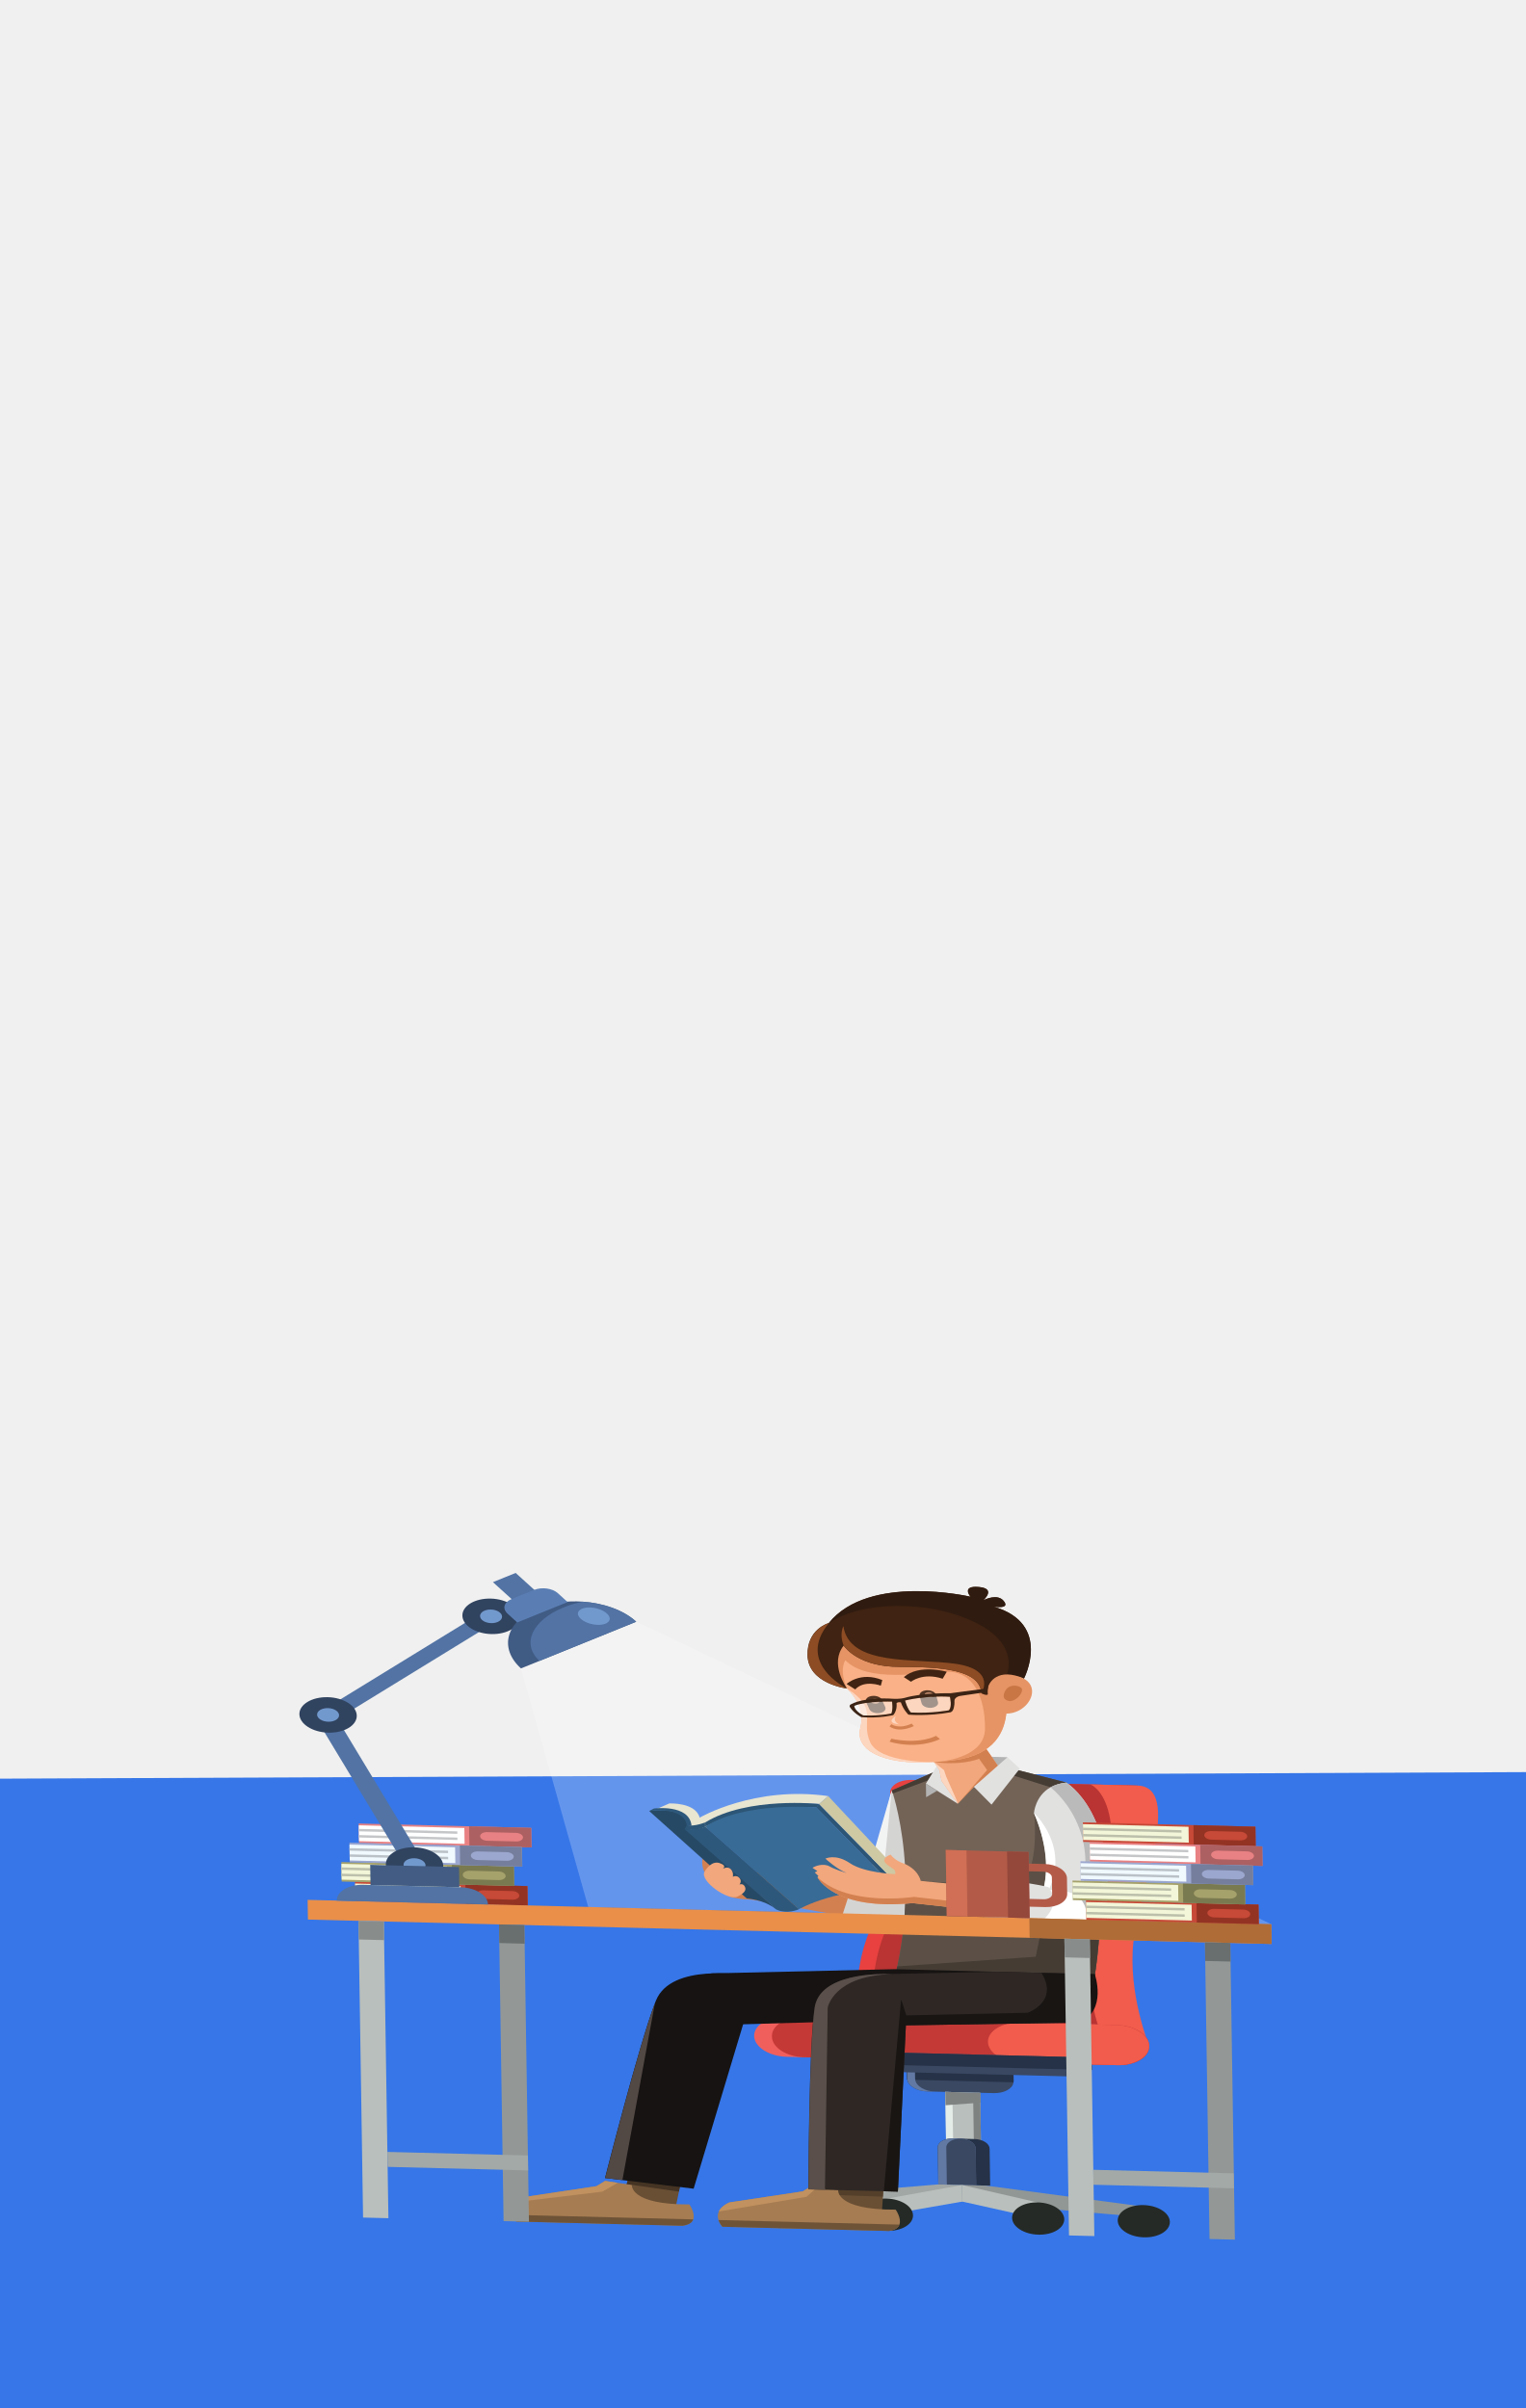
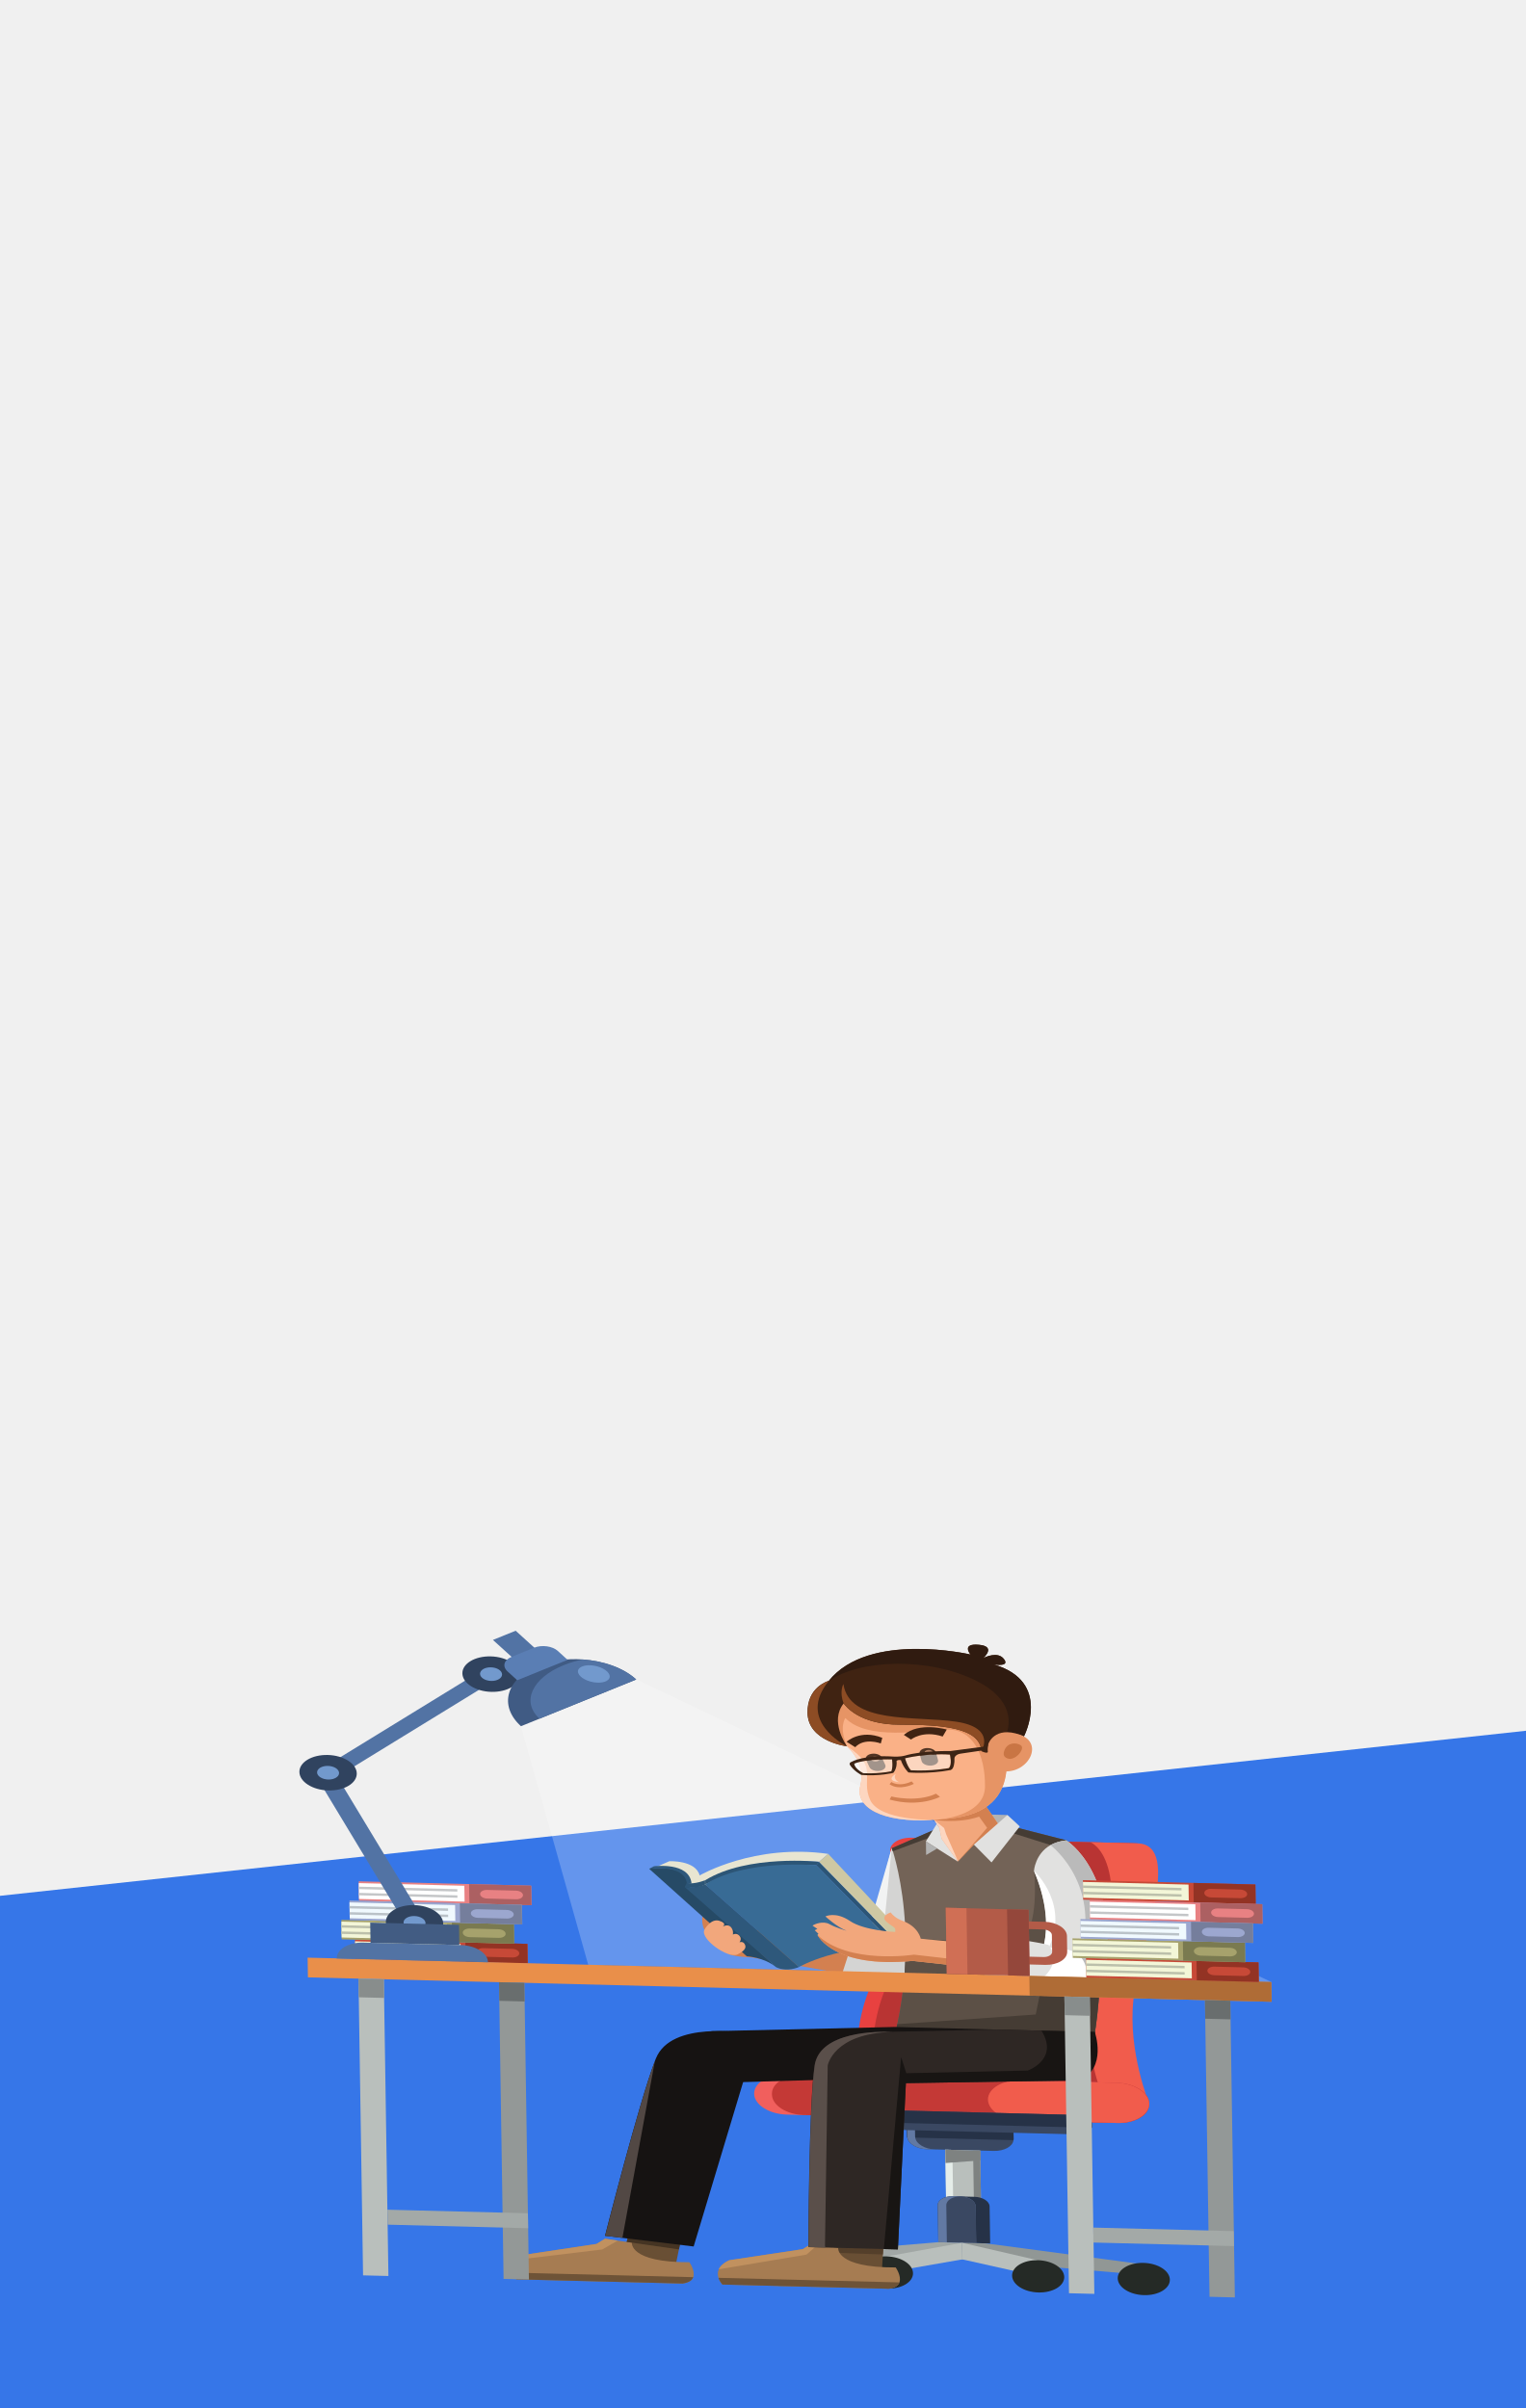
<svg xmlns="http://www.w3.org/2000/svg" xmlns:xlink="http://www.w3.org/1999/xlink" width="475" height="750" viewBox="0 0 125.677 198.438" version="1.1" id="svg8">
  <defs id="defs2">
    <linearGradient id="a">
      <stop id="stop817" offset="0" stop-color="#e7b380" />
      <stop id="stop819" offset="1" stop-color="#eecaa6" />
    </linearGradient>
    <linearGradient gradientUnits="userSpaceOnUse" y2="661.83" y1="663.15" x2="267.96" x1="270.77" id="d">
      <stop id="stop822" offset="0" stop-color="#e5af79" />
      <stop id="stop824" offset="1" stop-opacity="0" stop-color="#e5af79" />
    </linearGradient>
    <linearGradient id="b">
      <stop id="stop827" offset="0" stop-color="#babdb6" />
      <stop id="stop829" offset="1" stop-color="#eeeeec" />
    </linearGradient>
    <linearGradient gradientUnits="userSpaceOnUse" y2="1096.9" y1="1030.9" x2="480" x1="427" id="e">
      <stop id="stop832" offset="0" stop-color="#729fcf" />
      <stop id="stop834" offset="1" stop-color="#3465a4" />
    </linearGradient>
    <linearGradient xlink:href="#a" gradientUnits="userSpaceOnUse" x2="447.57" x1="438.8" id="c" />
    <linearGradient xlink:href="#b" gradientUnits="userSpaceOnUse" y2="990.8" y1="1026.6" x2="469.2" x1="500.62" id="h" />
    <linearGradient xlink:href="#b" gradientUnits="userSpaceOnUse" y2="988.91" y1="1035.6" x2="453.84" x1="480.5" id="g" />
    <linearGradient xlink:href="#b" gradientUnits="userSpaceOnUse" y2="994.17" y1="1062.4" x2="432.16" x1="482.12" id="f" />
    <linearGradient xlink:href="#a" gradientUnits="userSpaceOnUse" y2="482.97" y1="492.2" x2="353.32" x1="319.24" id="i" />
    <linearGradient xlink:href="#a" gradientUnits="userSpaceOnUse" gradientTransform="matrix(-1,0,0,1,918.36,-396.19)" y2="876.67" y1="894.48" x2="627" x1="596.51" id="j" />
    <linearGradient xlink:href="#a" gradientUnits="userSpaceOnUse" y2="391.96" y1="350.95" x2="316.91" x1="318.68" id="k" />
    <filter style="color-interpolation-filters:sRGB;" id="filter1713">
      <feColorMatrix values="1 0 0 0 0 0 1 0 0 0 0 0 1 0 0 -26.754 -90.069 -9.077 125 0 " result="colormatrix" id="feColorMatrix1709" />
      <feComposite in2="colormatrix" operator="arithmetic" k2="1" result="fbSourceGraphic" id="feComposite1711" />
      <feColorMatrix result="fbSourceGraphicAlpha" in="fbSourceGraphic" values="0 0 0 -1 0 0 0 0 -1 0 0 0 0 -1 0 0 0 0 1 0" id="feColorMatrix1715" />
      <feColorMatrix id="feColorMatrix1717" values="1 0 0 0 0 0 1 0 0 0 0 0 1 0 0 -26.754 -90.069 -9.077 125 0 " result="colormatrix" in="fbSourceGraphic" />
      <feComposite in2="colormatrix" id="feComposite1719" operator="arithmetic" k2="1" result="composite" />
    </filter>
  </defs>
  <g id="layer1" transform="translate(0,-98.56248)">
-     <rect style="opacity:1;fill:#3676e8;fill-opacity:1;stroke:none;stroke-width:0.005;stroke-linecap:square;stroke-miterlimit:4;stroke-dasharray:0, 0.052;stroke-dashoffset:0.176;stroke-opacity:1" id="rect1020" width="224.14" height="86.557" x="-63.792" y="245.136" transform="rotate(-0.2461203)" />
-     <g id="g2009" transform="matrix(0.03842746,-0.01044416,0.00970573,0.03571053,127.9679,170.4669)">
+     <rect style="opacity:1;fill:#3676e8;fill-opacity:1;stroke:none;stroke-width:0.005;stroke-linecap:square;stroke-miterlimit:4;stroke-dasharray:0, 0.052;stroke-dashoffset:0.176;stroke-opacity:1" id="rect1020" width="224.14" height="86.557" x="-94.355" y="253.315" transform="rotate(-6.175166)" />
+     <g id="g2009" transform="matrix(0.03842746,-0.01044416,0.00970573,0.03571053,127.9679,175.2294)">
      <g id="g2475" transform="matrix(4.183342,0.9467731,-0.5287072,2.7051,1612.515,-137.8266)">
        <rect height="922.3" width="1330" y="28.8" x="35" id="XMLID_62_" style="fill:url(#XMLID_101_)" />
        <g id="XMLID_1_" transform="matrix(0.6989373,0.09723493,-0.01849172,0.7211308,-1224.068,532.4391)">
-           <polygon points="1008.9,527.1 573.5,207.1 493.4,262.5 537.3,527.2 " id="XMLID_202_" style="opacity:0.23;fill:#ffffff" />
+           <polygon points="573.5,207.1 493.4,262.5 537.3,527.2 1008.9,527.1 " id="XMLID_202_" style="opacity:0.23;fill:#ffffff" />
          <g id="XMLID_203_">
            <g id="XMLID_225_">
              <rect height="21.8" width="119.1" y="505.5" x="376.5" id="XMLID_231_" style="fill:#c74937" />
              <rect height="17.7" width="72.9" y="507.5" x="376.5" id="XMLID_230_" style="fill:#f3f6d8" />
              <rect height="21.8" width="42.8" y="505.5" x="452.7" id="XMLID_229_" style="fill:#933324" />
              <path d="m 485,521.1 h -20 c -2.7,0 -4.8,-2.2 -4.8,-4.8 v 0 c 0,-2.7 2.2,-4.8 4.8,-4.8 h 20 c 2.7,0 4.8,2.2 4.8,4.8 v 0 c 0,2.7 -2.2,4.8 -4.8,4.8 z" id="XMLID_228_" style="fill:#c74937" />
              <rect height="2.7" width="68" y="511.5" x="376.5" id="XMLID_227_" style="fill:#bcc0ab" />
              <rect height="2.7" width="68" y="518.5" x="376.5" id="XMLID_226_" style="fill:#bcc0ab" />
            </g>
            <g id="XMLID_218_">
              <rect height="21.8" width="119.1" y="440.4" x="379.7" id="XMLID_224_" style="fill:#e88183" />
              <rect height="17.7" width="72.9" y="442.4" x="379.7" id="XMLID_223_" style="fill:#ffffff" />
              <rect height="21.8" width="42.8" y="440.4" x="455.9" id="XMLID_222_" style="fill:#ac6062" />
              <path d="m 488.2,456 h -20 c -2.7,0 -4.8,-2.2 -4.8,-4.8 v 0 c 0,-2.7 2.2,-4.8 4.8,-4.8 h 20 c 2.7,0 4.8,2.2 4.8,4.8 v 0 c 0,2.7 -2.2,4.8 -4.8,4.8 z" id="XMLID_221_" style="fill:#e88183" />
              <rect height="2.7" width="68" y="446.4" x="379.7" id="XMLID_220_" style="fill:#c4c6c8" />
              <rect height="2.7" width="68" y="453.3" x="379.7" id="XMLID_219_" style="fill:#c4c6c8" />
            </g>
            <g id="XMLID_211_">
              <rect height="21.8" width="119.1" y="483.9" x="367.3" id="XMLID_217_" style="fill:#a6a26c" />
              <rect height="17.7" width="72.9" y="485.9" x="367.3" id="XMLID_216_" style="fill:#f3f6d8" />
              <rect height="21.8" width="42.8" y="483.9" x="443.6" id="XMLID_215_" style="fill:#7a7a50" />
              <path d="m 475.8,499.6 h -20 c -2.7,0 -4.8,-2.2 -4.8,-4.8 v 0 c 0,-2.7 2.2,-4.8 4.8,-4.8 h 20 c 2.7,0 4.8,2.2 4.8,4.8 v 0 c 0.1,2.6 -2.1,4.8 -4.8,4.8 z" id="XMLID_214_" style="fill:#a6a26c" />
              <rect height="2.7" width="68" y="489.9" x="367.3" id="XMLID_213_" style="fill:#bcc0ab" />
              <rect height="2.7" width="68" y="496.9" x="367.3" id="XMLID_212_" style="fill:#bcc0ab" />
            </g>
            <g id="XMLID_204_">
              <rect height="21.8" width="119.1" y="462.1" x="373.1" id="XMLID_210_" style="fill:#9ca7cf" />
              <rect height="17.7" width="72.9" y="464.2" x="373.1" id="XMLID_209_" style="fill:#f0f9fe" />
              <rect height="21.8" width="42.8" y="462.1" x="449.3" id="XMLID_208_" style="fill:#757e9c" />
              <path d="m 481.6,477.8 h -20 c -2.7,0 -4.8,-2.2 -4.8,-4.8 v 0 c 0,-2.7 2.2,-4.8 4.8,-4.8 h 20 c 2.7,0 4.8,2.2 4.8,4.8 v 0 c 0,2.6 -2.2,4.8 -4.8,4.8 z" id="XMLID_207_" style="fill:#9ca7cf" />
              <rect height="2.7" width="68" y="468.2" x="373.1" id="XMLID_206_" style="fill:#bac2c8" />
              <rect height="2.7" width="68" y="475.1" x="373.1" id="XMLID_205_" style="fill:#bac2c8" />
            </g>
          </g>
          <g id="XMLID_2_">
            <g id="XMLID_69_">
              <path d="m 917.9,376.1 h -156 v 0 c -9.7,0 -16.8,9.1 -14.5,18.5 5.2,20.9 5.9,64.8 -17.4,156.6 0,0 -17.5,67.6 0,115.2 h 37.2 c 0,0 -2.1,-8.6 -4.4,-22.4 h 138 z" id="XMLID_91_" style="fill:#e84140" />
              <g id="XMLID_122_">
-                 <polygon points="911.6,644 928.7,376.1 917.9,376.1 900.8,644 " id="XMLID_123_" style="fill:none" />
+                 <polygon points="928.7,376.1 917.9,376.1 900.8,644 911.6,644 " id="XMLID_123_" style="fill:none" />
                <path d="M 767.2,666.4 H 778 c 0,0 -2.1,-8.6 -4.4,-22.4 h -10.8 c 2.3,13.8 4.4,22.4 4.4,22.4 z" id="XMLID_124_" style="fill:none" />
                <path d="m 772.7,376.1 c -9.7,0 -16.8,9.1 -14.5,18.5 5.2,20.9 5.9,64.8 -17.4,156.6 0,0 -17.5,67.6 0,115.2 h 26.4 c 0,0 -2.1,-8.6 -4.4,-22.4 h 10.8 127.2 l 17.1,-267.9 z" id="XMLID_129_" style="fill:#b93433" />
              </g>
              <path d="m 923.2,666.4 c 0,0 -14.2,-58.1 -9.8,-115.2 4.4,-57.1 36.3,-175.2 4.5,-175.2 h -32.6 c 0,0 31.7,16.4 0.8,175.2 0,0 -9.5,67.6 8,115.2 z" id="XMLID_88_" style="fill:#f15c4c" />
              <path d="M 900.8,688.8 H 672.9 c -12.3,0 -22.4,-10.1 -22.4,-22.4 v 0 c 0,-12.3 10.1,-22.4 22.4,-22.4 h 227.9 c 12.3,0 22.4,10.1 22.4,22.4 v 0 c 0,12.3 -10.1,22.4 -22.4,22.4 z" id="XMLID_85_" style="fill:#f15f5d" />
              <path d="M 901.3,688.8 H 684.7 c -12,0 -21.9,-9.9 -21.9,-21.9 v -1 c 0,-12 9.9,-21.9 21.9,-21.9 h 216.6 c 12,0 21.9,9.9 21.9,21.9 v 1 c 0,12.1 -9.8,21.9 -21.9,21.9 z" id="XMLID_71_" style="fill:#c43936" />
              <path d="m 900.8,688.8 h -66.5 c -12.3,0 -22.4,-10.1 -22.4,-22.4 v 0 c 0,-12.3 10.1,-22.4 22.4,-22.4 h 66.5 c 12.3,0 22.4,10.1 22.4,22.4 v 0 c 0,12.3 -10.1,22.4 -22.4,22.4 z" id="XMLID_86_" style="fill:#f15c4c" />
            </g>
            <g id="XMLID_87_">
              <path d="m 829.2,700.9 v 8.9 c 0,0.4 0,0.7 -0.1,1.1 -0.5,7 -6.5,12.6 -13.7,12.6 h -46 c -7.2,0 -13.1,-5.6 -13.7,-12.6 -0.1,-0.4 -0.1,-0.7 -0.1,-1.1 v -8.9 c 0,-3.4 1.3,-6.6 3.4,-9 2.5,-2.9 6.2,-4.7 10.4,-4.7 h 46 c 4.1,0 7.8,1.8 10.4,4.7 2.2,2.4 3.4,5.5 3.4,9 z" id="XMLID_108_" style="fill:#3a4862" />
              <path d="m 829.2,700.9 v 8.9 c 0,0.4 0,0.7 -0.1,1.1 h -73.3 c -0.1,-0.4 -0.1,-0.7 -0.1,-1.1 v -8.9 c 0,-3.4 1.3,-6.6 3.4,-9 h 66.7 c 2.2,2.4 3.4,5.5 3.4,9 z" id="XMLID_102_" style="fill:#263247" />
              <path d="m 761.3,710.9 c -0.1,-0.4 -0.1,-0.7 -0.1,-1.1 v -8.9 c 0,-3.4 1.3,-6.6 3.4,-9 2.5,-2.9 6.2,-4.7 10.4,-4.7 h -5.4 c -4.1,0 -7.8,1.8 -10.4,4.7 -2.1,2.4 -3.4,5.6 -3.4,9 v 8.9 c 0,0.4 0,0.7 0.1,1.1 0.5,7 6.5,12.6 13.7,12.6 h 5.4 c -7.2,0 -13.2,-5.6 -13.7,-12.6 z" id="XMLID_179_" style="fill:#6279a3" />
              <path d="m 883.4,690.2 v 3.3 c 0,0.5 0,1 -0.1,1.4 -0.7,4.4 -4.5,7.8 -9,7.8 H 710.7 c -4.6,0 -8.4,-3.4 -9,-7.8 -0.1,-0.4 -0.1,-0.9 -0.1,-1.4 v -3.3 c 0,-5 4.1,-9.2 9.2,-9.2 h 163.6 c 4.9,0 9,4.2 9,9.2 z" id="XMLID_105_" style="fill:#3a4862" />
              <path d="m 883.4,690.2 v 3.3 c 0,0.5 0,1 -0.1,1.4 H 701.7 c -0.1,-0.4 -0.1,-0.9 -0.1,-1.4 v -3.3 c 0,-5 4.1,-9.2 9.2,-9.2 h 163.6 c 4.9,0 9,4.2 9,9.2 z" id="XMLID_103_" style="fill:#263247" />
              <rect height="63.8" width="24.1" y="723.5" x="781.9" id="XMLID_90_" style="fill:#b9bfbc" />
              <rect height="63.8" width="4.9" y="723.5" x="781.9" id="XMLID_120_" style="fill:#e5ede9" />
              <rect height="63.8" width="4.9" y="723.5" x="801.1" id="XMLID_176_" style="fill:#7e8281" />
              <path d="M 811.9,785.6 V 827 h -35.8 v -41.3 c 0,-5.8 4.7,-10.4 10.4,-10.4 h 15 c 5.7,-0.1 10.4,4.6 10.4,10.3 z" id="XMLID_109_" style="fill:#263247" />
              <path d="M 802.2,785.6 V 827 h -26.1 v -41.3 c 0,-5.8 4.7,-10.4 10.4,-10.4 h 5.3 c 5.7,-0.1 10.4,4.6 10.4,10.3 z" id="XMLID_106_" style="fill:#6279a3" />
              <path d="m 792.1,775.2 c -5.6,0.1 -10.1,4.7 -10.1,10.4 V 827 h 20.3 v -41.3 c -0.1,-5.7 -4.6,-10.3 -10.2,-10.5 z" id="XMLID_178_" style="fill:#3a4862" />
-               <polygon points="670,845.5 670,857.5 792.5,845.5 792.5,827 776.1,827 " id="XMLID_94_" style="fill:#a1a7a5" />
+               <polygon points="776.1,827 670,845.5 670,857.5 792.5,845.5 792.5,827 " id="XMLID_94_" style="fill:#a1a7a5" />
              <circle r="18" cy="862.3" cx="667.4" id="XMLID_92_" style="fill:#386b95" />
-               <polygon points="740.3,862.3 792.5,845.5 792.5,827 740.3,844.4 " id="XMLID_95_" style="fill:#b9bfbc" />
+               <polygon points="792.5,845.5 792.5,827 740.3,844.4 740.3,862.3 " id="XMLID_95_" style="fill:#b9bfbc" />
              <circle r="18" cy="862.3" cx="740.3" id="XMLID_96_" style="fill:#252a26" />
-               <polygon points="915,845.5 915,857.5 792.5,845.5 792.5,827 808.9,827 " id="XMLID_99_" style="fill:#919795" />
+               <polygon points="808.9,827 915,845.5 915,857.5 792.5,845.5 792.5,827 " id="XMLID_99_" style="fill:#919795" />
              <circle r="18" cy="862.3" cx="917.6" id="XMLID_98_" style="fill:#252a26" />
-               <polygon points="844.7,862.3 792.5,845.5 792.5,827 844.7,844.4 " id="XMLID_93_" style="fill:#b9bfbc" />
+               <polygon points="792.5,845.5 792.5,827 844.7,844.4 844.7,862.3 " id="XMLID_93_" style="fill:#b9bfbc" />
              <circle r="18" cy="862.3" cx="844.7" id="XMLID_89_" style="fill:#252a26" />
-               <polygon points="781.9,738.4 806.1,734.5 806.1,723.5 781.9,723.5 " id="XMLID_97_" style="fill:#7e8281" />
+               <polygon points="806.1,734.5 806.1,723.5 781.9,723.5 781.9,738.4 " id="XMLID_97_" style="fill:#7e8281" />
            </g>
          </g>
          <g id="XMLID_3_">
            <path d="m 712.6,529.7 -62.1,-15.4 c 0,0 -11.2,-0.1 -15.6,-2.8 -4.4,-2.7 2.3,-38.5 25.3,-25.6 l 67.4,15.4 z" id="XMLID_61_" style="fill:#d38050" />
            <path d="m 617.9,484.7 c 0,0 -2.9,-9.1 -0.4,-18.6 2.6,-9.4 12.2,15.7 0.4,18.6 z" id="XMLID_59_" style="fill:#d38050" />
            <g id="XMLID_125_">
-               <polygon points="560.9,835.5 563.1,823 599,827 596.9,842.4 594.4,860.8 558,852.3 " id="XMLID_174_" style="fill:#694f34" />
+               <polygon points="596.9,842.4 594.4,860.8 558,852.3 560.9,835.5 563.1,823 599,827 " id="XMLID_174_" style="fill:#694f34" />
              <path d="m 606.5,873 c -0.8,3.4 -2.9,6.2 -7.5,7.4 H 484.3 c 0,0 -1.9,-3 -2.7,-7.4 -0.8,-4 -0.7,-9.1 2.4,-14.1 1.2,-2 2.9,-4 5.3,-5.8 l 50.8,-14.4 6,-6.1 8.6,1.7 9.8,1.9 c 0,0 -2.2,22.2 39.5,20.2 0,0 4.1,9.4 2.5,16.6 z" id="XMLID_173_" style="fill:#a67c52" />
              <path d="m 606.5,873 c -0.8,3.4 -2.9,6.2 -7.5,7.4 H 484.3 c 0,0 -1.9,-3 -2.7,-7.4 z" id="XMLID_133_" style="fill:#6e5337" />
              <path d="m 554.7,834.3 -10.7,10.3 -60.1,14.2 c 1.2,-2 2.9,-4 5.3,-5.8 l 50.8,-14.4 6,-6.1 z" id="XMLID_137_" style="fill:#c1915f" />
-               <polygon points="560.9,835.5 563.1,823 599,827 596.9,842.4 " id="XMLID_136_" style="fill:#453423" />
-             </g>
-             <polygon points="768.4,544 782,428.7 748.1,388.4 729.6,497.4 719.3,497.4 711.2,536.4 " id="XMLID_126_" style="fill:#d4d4d3" />
+               <polygon points="563.1,823 599,827 596.9,842.4 560.9,835.5 " id="XMLID_136_" style="fill:#453423" />
+             </g>
+             <polygon points="729.6,497.4 719.3,497.4 711.2,536.4 768.4,544 782,428.7 748.1,388.4 " id="XMLID_126_" style="fill:#d4d4d3" />
            <polygon points="748.1,388.4 733.1,468.9 742.7,465.6 " id="XMLID_117_" style="fill:#f2f3f3" />
            <path d="m 884.7,603.2 c -0.7,4.9 -1.1,7.6 -1.1,7.6 L 754,597.9 l -5.8,-0.6 c 6.1,-37.8 8.3,-72.8 8.5,-102.9 0.4,-53.5 -5.8,-91.5 -7.8,-102.6 -0.4,-2.2 -0.7,-3.4 -0.7,-3.4 l 32.7,-24.2 0.4,-0.3 39.1,-7.4 9.6,3.6 39,14.6 c 0.7,1.6 1.4,3.2 2,4.9 3.4,8.7 6.3,18 8.6,27.5 18.7,74.9 8.6,168.9 5.1,196.1 z" id="XMLID_165_" style="fill:#736357" />
            <path d="m 884.9,602 c 0,0.4 -0.1,0.8 -0.1,1.1 l -5,-0.2 -125.8,-5 -5.8,-0.6 c 0.7,-4.3 1.3,-8.5 1.9,-12.6 v 0 c 4.7,-33 6.4,-63.5 6.5,-90.2 l 2.2,-6.2 50.6,2.8 -1.3,-8.8 30.9,1.5 c 10.2,-21.4 7.2,-74 7.2,-74 l 33.2,-2.5 c 5.9,23.5 9,48.9 10.4,73.4 2.8,52.6 -2.4,101.8 -4.9,121.3 z" id="XMLID_166_" style="fill:#5c5046" />
            <path d="m 884.9,602 -5.2,0.9 -125.7,-5 -5.8,-0.6 c 0.7,-4.3 1.3,-8.5 1.9,-12.6 v 0 l 95.7,-14.7 13,-96 31,6.6 c 2.8,52.7 -2.4,101.9 -4.9,121.4 z" id="XMLID_145_" style="fill:#453c34" />
            <path d="m 780.8,364.2 -1.3,7.9 -30.7,19.7 c -0.4,-2.2 -0.7,-3.4 -0.7,-3.4 z" id="XMLID_146_" style="fill:#453c34" />
            <path d="m 870.8,379.6 -5,4.5 -37.4,-17.6 1.4,-6.5 39,14.6 c 0.7,1.7 1.3,3.3 2,5 z" id="XMLID_159_" style="fill:#453c34" />
            <path d="m 894.1,527.2 h -19.3 l -33,-0.1 c 0,0 5.4,-9.2 9,-27.2 4,-19.7 5.6,-50 -4.7,-90.2 0,0 1,-19.2 11.7,-29.3 2.9,-2.7 6.5,-4.8 10.9,-5.7 0.1,0 36.3,33.8 25.4,152.5 z" id="XMLID_168_" style="fill:#e1e1e0" />
            <path d="m 853.5,501.1 -2.6,-1.2 c 4,-19.7 5.6,-50 -4.7,-90.2 0,-0.1 26.3,38.4 7.3,91.4 z" id="XMLID_150_" style="fill:#ffffff" />
            <path d="m 894.1,527.2 h -19.3 l -2.2,-5.7 c 25.7,-93.1 -14.8,-141.1 -14.8,-141.1 2.9,-2.7 6.5,-4.8 10.9,-5.7 0.1,0 36.3,33.8 25.4,152.5 z" id="XMLID_162_" style="fill:#bababa" />
            <path d="m 748.1,587.9 c 0,0 74.4,0 138.3,0 0,0 8.4,40.1 -11.1,54.4 H 733.1 Z" id="XMLID_118_" style="fill:#161312" />
            <g id="XMLID_127_">
-               <polygon points="700.8,841.7 701.5,823 738.4,827 737.7,842.3 736.8,860.8 700.3,852.3 " id="XMLID_175_" style="fill:#694f34" />
-               <polygon points="700.8,841.7 701.5,823 738.4,827 737.7,842.3 " id="XMLID_135_" style="fill:#543f2a" />
+               <polygon points="737.7,842.3 736.8,860.8 700.3,852.3 700.8,841.7 701.5,823 738.4,827 " id="XMLID_175_" style="fill:#694f34" />
+               <polygon points="701.5,823 738.4,827 737.7,842.3 700.8,841.7 " id="XMLID_135_" style="fill:#543f2a" />
              <path d="m 748.8,873 c -0.8,3.4 -2.9,6.2 -7.5,7.4 H 626.6 c 0,0 -1.9,-3 -2.7,-7.4 -0.5,-2.8 -0.7,-6 0.3,-9.4 1,-3.5 3.2,-7.2 7.4,-10.5 l 50.8,-14.4 6,-6.1 4.3,0.8 14.2,2.8 c 0,0 -2.2,22.2 39.5,20.2 0,0 4.1,9.4 2.4,16.6 z" id="XMLID_172_" style="fill:#a67c52" />
              <path d="m 748.8,873 c -0.8,3.4 -2.9,6.2 -7.5,7.4 H 626.6 c 0,0 -1.9,-3 -2.7,-7.4 z" id="XMLID_128_" style="fill:#6e5337" />
              <path d="m 692.7,833.4 -7.8,11.2 -60.7,18.9 c 1,-3.5 3.2,-7.2 7.4,-10.5 l 50.8,-14.4 6,-6.1 z" id="XMLID_138_" style="fill:#c1915f" />
            </g>
-             <polygon points="630.4,654.8 747.3,644.6 748.1,587.9 621.6,597.8 " id="XMLID_121_" style="fill:#161312" />
+             <polygon points="747.3,644.6 748.1,587.9 621.6,597.8 630.4,654.8 " id="XMLID_121_" style="fill:#161312" />
            <path d="m 886.5,587.9 -11.1,54.4 -120,8 -7.3,185.9 h -61.8 c 0,0 1.8,-159.1 6.2,-203 3.6,-35.3 37.6,-39.4 50.9,-39.7 l 75.1,-5.6 z" id="XMLID_171_" style="fill:#2e2724" />
            <path d="m 746.6,593.5 c -40.8,3.2 -45,39.3 -45,39.3 l -3.8,201.6 0.3,1.8 h -11.7 c 0,0 1.8,-159.1 6.2,-203 3.9,-38.5 44.1,-40 54,-39.7 z" id="XMLID_164_" style="fill:#5a4f4a" />
            <path d="m 886.5,587.9 -11.1,54.4 -120,8 -7.3,185.9 h -9.7 l 14,-214.9 3.4,17.9 83.9,-6.4 c 0,0 21.9,-13.3 9.9,-44.9 z" id="XMLID_140_" style="fill:#181513" />
-             <polygon points="793.6,401.4 785.5,374.3 779.5,359.9 771.8,379.8 " id="XMLID_139_" style="fill:#e1e1e0" />
+             <polygon points="785.5,374.3 779.5,359.9 771.8,379.8 793.6,401.4 " id="XMLID_139_" style="fill:#e1e1e0" />
            <polygon points="771.8,395 779.5,387.4 771.8,379.8 " id="XMLID_143_" style="fill:#b3b3b3" />
            <polygon points="808.8,348 823.7,368.2 828.4,348 " id="XMLID_144_" style="fill:#b3b3b3" />
-             <polygon points="793.6,401.4 793.4,400.8 782.7,376.4 781.2,364 777.7,355.7 774.8,348.7 779.6,346.4 810.5,331.6 816.9,346.5 823.7,362.6 804.9,382 " id="XMLID_163_" style="fill:#f2a77c" />
+             <polygon points="823.7,362.6 804.9,382 793.6,401.4 793.4,400.8 782.7,376.4 781.2,364 777.7,355.7 774.8,348.7 779.6,346.4 810.5,331.6 816.9,346.5 " id="XMLID_163_" style="fill:#f2a77c" />
            <g id="XMLID_55_">
              <path d="m 615.2,424.2 c 0,0 38.2,-37.4 89,-27.7 l -6.4,9.1 c 0,0 -50.1,-4.6 -78.8,31.2 0,0 -8.8,3 -12.7,-3.8 0,0 4.3,-17 -20.5,-17.4 l 8.6,-6.4 c -0.1,0 18.2,-2.2 20.8,15 z" id="XMLID_45_" style="fill:#e8e5d1" />
              <path d="m 697.8,405.6 c 0,0 -49.2,-6.6 -78.8,23.8 v 4.7 c 0,0 27.2,-25.2 76.9,-24.5 z" id="XMLID_6_" style="fill:#2c5576" />
              <path d="m 618.9,434.1 63.8,89.6 c 0,0 28.5,-27.2 68.6,-23.6 l -55.5,-90.5 c 0,-0.1 -49.1,-5.2 -76.9,24.5 z" id="XMLID_5_" style="fill:#386b95" />
-               <polygon points="697.8,405.6 695.8,409.5 751.3,500 754.3,498.3 " id="XMLID_7_" style="fill:#2c5576" />
+               <polygon points="695.8,409.5 751.3,500 754.3,498.3 697.8,405.6 " id="XMLID_7_" style="fill:#2c5576" />
              <path d="m 580.4,418.2 66.5,95 c 0,0 11.7,0.4 20.1,11.2 l -59.5,-87.7 c -0.1,0.1 2.1,-25.8 -27.1,-18.5 z" id="XMLID_44_" style="fill:#264a66" />
              <path d="m 682.8,523.7 c 0,0 -8.4,6.5 -15.8,0.8 l -62.2,-86.9 c 0,0 6.4,1.5 14.2,-3.5 z" id="XMLID_27_" style="fill:#2e587b" />
              <path d="m 618.9,429.4 c 0,0 -7.4,5.2 -12.7,3.6 l -1.5,4.7 c 0,0 8,2.3 14.2,-3.5 z" id="XMLID_28_" style="fill:#2c5576" />
              <path d="m 606.2,433 c 0,0 0.3,-20.4 -25.9,-14.7 l 3.4,-3 c 0,0 24.5,-6.3 25.8,18 0.1,-0.1 -2,1.6 -3.3,-0.3 z" id="XMLID_29_" style="fill:#2e587b" />
-               <polygon points="751.7,494.1 697.8,405.6 704.2,396.5 757.5,487.9 " id="XMLID_43_" style="fill:#cec8a3" />
+               <polygon points="697.8,405.6 704.2,396.5 757.5,487.9 751.7,494.1 " id="XMLID_43_" style="fill:#cec8a3" />
            </g>
            <path d="m 823.7,362.6 -18.8,19.4 -11.2,19.4 20.5,-38.5 -5.4,-12.3 c -14.4,8.8 -31.1,4.9 -31.1,4.9 l 1.9,-9.2 30.9,-14.7 6.4,14.8 z" id="XMLID_157_" style="fill:#d38050" />
            <g id="XMLID_119_">
              <path d="m 792.5,352.6 c -4.4,1.1 -8.5,2 -12.5,2.6 -1.4,0.3 -2.3,0.4 -2.3,0.4 -37.4,5.2 -54.6,-12.9 -50.6,-36 4.5,-25.9 -8.8,-43.7 -8.8,-43.7 -11.8,-23.9 -16.2,-52.3 13.5,-69.4 6.6,-3.9 15,-7.2 25.4,-9.7 27.1,-6.7 43.5,5.2 53.2,19.3 10.6,15.4 13.3,33.4 13.3,33.4 0,0 22.5,88.9 -31.2,103.1 z" id="XMLID_161_" style="fill:#fab187" />
              <path d="m 792.5,352.6 c -4.4,1.1 -8.5,2 -12.5,2.6 7.8,-1.5 32.8,-8.6 33.2,-38.5 0.5,-35.6 -7.9,-64.3 -25.9,-62.3 -17.9,1.9 -55,14.4 -69.8,-10.1 0,0 -4.8,10.4 0.9,31.6 -11.8,-23.9 -16.2,-52.3 13.5,-69.4 h 49.3 l 29.4,9.6 c 10.6,15.4 13.3,33.4 13.3,33.4 0,0 22.3,88.9 -31.4,103.1 z" id="XMLID_153_" style="fill:#e69465" />
              <path d="m 740.6,302.3 v 0 c -3,0.9 -6.2,-0.9 -7,-3.9 l -2.2,-7.9 c -0.9,-3 0.9,-6.2 3.9,-7 v 0 c 3,-0.9 6.2,0.9 7,3.9 l 2.2,7.9 c 0.9,3 -0.9,6.2 -3.9,7 z" id="XMLID_56_" style="fill:#503423" />
              <path d="m 776.3,295 v 0 c -3.1,0.5 -6.1,-1.6 -6.6,-4.7 l -1.3,-8.1 c -0.5,-3.1 1.6,-6.1 4.7,-6.6 v 0 c 3.1,-0.5 6.1,1.6 6.6,4.7 l 1.3,8.1 c 0.6,3.1 -1.6,6 -4.7,6.6 z" id="XMLID_110_" style="fill:#503423" />
              <circle r="2.9" cy="289.3" cx="737.7" id="XMLID_107_" style="fill:#b38062" />
              <circle r="2.9" cy="280.4" cx="774.8" id="XMLID_112_" style="fill:#b38062" />
              <path d="m 762.6,266.5 c 0,0 8.1,-11.1 21.9,-4.3 l 2.9,-7.9 c 0,0 -19.1,-8.1 -29.7,7.2 z" id="XMLID_111_" style="fill:#402312" />
              <path d="m 741.7,271.7 c 0,0 -11.2,-6.5 -17.7,4.9 l -5.9,-5.8 c 0,0 9.6,-14.7 24.7,-5.4 z" id="XMLID_114_" style="fill:#402312" />
              <path d="m 840.6,259.8 c -4.3,-3.6 -11.2,-2.5 -12.1,-2.3 0,0 -0.1,0 -0.1,0 -14.7,5.3 -12.7,19.9 -12.7,19.9 0,3.6 -4.6,0.1 -4.6,0.1 -0.7,-26.4 -26.8,-28.5 -56.2,-27.3 -27.6,1.2 -37.2,-19.4 -38.3,-21.9 0,-0.2 -0.1,-0.3 -0.1,-0.3 -10.1,20.5 1.3,46.4 1.8,47.8 0,0 0,0 0,0 0,0 -26.8,-4 -26.9,-36.1 -0.1,-28.5 14.1,-36 15,-36.5 v 0 c 28.2,-56.9 98.1,-33.4 98.1,-33.4 0,0 -6.5,-12.4 5.9,-11.1 11.6,1.2 3.8,13.2 2.8,14.8 1.4,-1.2 10.1,-8.2 14.2,0.2 4.6,9.2 -7,6.5 -7,6.5 40.6,17.6 20.2,79.6 20.2,79.6 z" id="XMLID_160_" style="fill:#402312" />
              <path d="m 840.6,259.8 c -4.3,-3.6 -11.2,-2.5 -12.1,-2.3 3.1,-12.6 4.7,-38.9 -19.7,-58.1 -32.3,-25.4 -80,-21.6 -102.2,3.9 28.2,-56.9 98.1,-33.4 98.1,-33.4 0,0 -6.5,-12.4 5.9,-11.1 11.6,1.2 3.8,13.2 2.8,14.8 1.4,-1.2 10.1,-8.2 14.2,0.2 4.6,9.2 -7,6.5 -7,6.5 40.4,17.5 20,79.5 20,79.5 z" id="XMLID_155_" style="fill:#301b10" />
              <path d="m 816,269.1 c 0,0 4.3,-20.4 21.9,-11.1 17.6,9.3 4.1,46.4 -14.2,40.8 0.1,0 -10.1,-7.4 -7.7,-29.7 z" id="XMLID_37_" style="fill:#e69465" />
              <path d="m 830.9,285.3 c 0,0 -6.3,0.1 -3.9,-9.4 2.3,-9.5 8.5,-9.1 11.3,-6.2 2.9,2.8 -1.8,14.5 -7.4,15.6 z" id="XMLID_57_" style="fill:#c97544" />
              <path d="m 748.6,314.4 c 0,0 4.8,6 14,-1.2 l 1.5,2.7 c 0,0 -9.9,8.7 -16.8,1.1 z" id="XMLID_113_" style="fill:#d38050" />
              <path d="m 748.4,330.6 c 0,0 17.3,6.4 30.9,-4.4 l 2.7,3.4 c 0,0 -14.2,12.9 -34.8,4.5 z" id="XMLID_115_" style="fill:#d38050" />
              <path d="m 811.1,277.5 c -0.7,-26.4 -26.8,-28.5 -56.2,-27.3 -27.6,1.2 -37.2,-19.4 -38.3,-21.9 0,-0.1 -0.1,-0.2 -0.1,-0.3 -3.1,-12.7 0,-21.6 0,-21.6 3.8,44.8 48.9,33.4 77.2,38.8 28.2,5.5 17.4,32.3 17.4,32.3 z" id="XMLID_156_" style="fill:#8d4c24" />
              <path d="m 718.4,275.9 c 0,0 -26.8,-4 -26.9,-36.1 -0.1,-28.5 14.1,-36 15,-36.5 -22.9,45 10.2,71.3 11.9,72.6 0,0 0,0 0,0 z" id="XMLID_154_" style="fill:#8d4c24" />
            </g>
            <path d="m 644.1,648.2 -37,190.5 -49.2,-7.6 -11.9,-1.8 c 0,0 24.8,-149.7 36.3,-196.5 v -0.1 c 0.3,-1.1 0.5,-2.1 0.8,-3.1 11,-42.7 61.5,-30.6 61.5,-30.6 16.8,4.9 -0.5,49.2 -0.5,49.2 z" id="XMLID_170_" style="fill:#161312" />
            <path d="m 867.6,496.5 -31.4,-4.6 -3.3,35.2 48.5,0.1 c -0.1,0 2.4,-26.9 -13.8,-30.7 z" id="XMLID_132_" style="fill:#ffffff" />
            <path d="m 812.2,520.6 -50.8,-7 c -54.2,10.8 -65.2,-25.4 -65.5,-26.3 0,0 0,0 0,0 l 0.7,-1.3 -2.5,-3.8 1.8,-1.7 -3.3,-3.4 c 1.4,-1.9 7.4,-5.9 11.7,-2.2 4,3.5 10.9,6.6 11.8,6.9 -6.8,-3.9 -14.5,-15.4 -14.5,-15.4 0,0 7.1,-6.1 16.9,4.4 9.8,10.5 31.1,11 31.1,11 0.7,-5.9 -1,-4.6 -5.8,-11 -4.7,-6.4 2.9,-10.7 2.9,-10.7 3,6.5 7.7,8.8 7.7,8.8 11.4,6 12.8,19.7 12.8,19.7 l 36.6,4.2 10.5,1.2 c 1.2,10.8 -2.1,26.6 -2.1,26.6 z" id="XMLID_70_" style="fill:#f2a77c" />
            <path d="m 813.6,486.2 c 0,0 3,18.7 -2.9,41 h 41.5 c 0,0 12.3,-17.1 3.1,-35.3 0,0 -20.6,-7.5 -41.7,-5.7 z" id="XMLID_134_" style="fill:#e1e1e0" />
-             <polygon points="816.9,401.4 836.8,360.4 828.4,348 804.9,382 " id="XMLID_116_" style="fill:#e1e1e0" />
+             <polygon points="836.8,360.4 828.4,348 804.9,382 816.9,401.4 " id="XMLID_116_" style="fill:#e1e1e0" />
            <path d="m 777.7,355.6 c -37.4,5.2 -54.6,-12.9 -50.6,-36 4.5,-25.9 -8.8,-43.7 -8.8,-43.7 22.3,21.9 8.8,35.2 15.5,59.4 6.5,23 43.9,20.3 43.9,20.3 z" id="XMLID_158_" style="fill:#fdd6c0" />
            <path d="m 753.9,314.4 c 0,0 -4.7,-2.8 -2.1,-9.2 0,0 -8.1,7.7 2.1,9.2 z" id="XMLID_58_" style="fill:#fdd6c0" />
-             <polygon points="784.5,364.3 785.9,371.4 793.6,400.3 793.4,400.8 782.7,376.4 781.2,364 777.7,355.7 777.7,355.6 " id="XMLID_152_" style="fill:#fdd6c0" />
+             <polygon points="785.9,371.4 793.6,400.3 793.4,400.8 782.7,376.4 781.2,364 777.7,355.7 777.7,355.6 784.5,364.3 " id="XMLID_152_" style="fill:#fdd6c0" />
            <path d="M 582.3,632.8 558,831.1 546.1,829.3 c 0,0 24.8,-149.7 36.2,-196.5 z" id="XMLID_167_" style="fill:#524844" />
            <path d="m 812.2,520.6 -50.8,-7 c -54.2,10.8 -65.2,-25.4 -65.5,-26.3 21,32.5 66.5,19.3 66.5,19.3 l 40.8,5.9 c 2.3,-5.7 1.3,-14.9 0.5,-19.6 l 10.5,1.2 c 1.3,10.7 -2,26.5 -2,26.5 z" id="XMLID_67_" style="fill:#d38050" />
            <path d="m 617.9,484.7 c 0,0 4.5,-13.2 10.4,-10.4 5.9,2.8 2.2,6.5 2.2,6.5 0,0 3.4,-3.6 5.6,0 2.2,3.6 1.4,8.5 1.4,8.5 0,0 2.5,-2.5 4.5,1.1 2,3.6 0,7.3 0,7.3 0,0 2.2,-1.5 3.4,1.5 1.2,3 1.4,7 -5,12.2 -6.5,5.2 -25.8,-16.4 -22.5,-26.7 z" id="XMLID_60_" style="fill:#f2a77c" />
            <g id="XMLID_65_">
              <path d="m 723.2,295 c 0,0 0.2,6.1 6,10.4 0,0 7.8,1.1 19.5,-2.9 0,0 1.6,-4.9 0.6,-13.3 0.1,0.1 -18.3,-0.6 -26.1,5.8 z" id="XMLID_66_" style="opacity:0.47;fill:#ffffff" />
              <path d="m 758.2,287.6 c 0,0 1.1,8.5 3.9,13.2 0,0 11.5,1.7 26.2,-3.5 0,0 2.6,-4.4 0.9,-15.1 0.1,0 -14.6,-1.4 -31,5.4 z" id="XMLID_68_" style="opacity:0.47;fill:#ffffff" />
              <path d="m 789.7,278.2 c 0,0 -19.4,0.1 -31.5,6.4 v 0 c -3.7,1.7 -7.7,1.4 -7.7,1.4 -20.8,-1.4 -29,6.9 -29,6.9 l -0.3,0.2 c -1.1,0.7 -1.5,2.1 -1.1,3.3 2.7,7 7.8,11 7.8,11 12.6,1.1 22.1,-3.2 22.1,-3.2 0,0 2.9,-4.9 2.4,-13.5 0.9,-1.2 2,-1.2 3,-0.9 1.8,8.9 5.1,13.5 5.1,13.5 0,0 13.6,1.4 29.2,-3.9 0,0 1.3,-1 1.7,-2.9 0,0 1.1,-3.5 1,-9.7 -0.1,-2.8 1.7,-5.3 4.4,-6 l 17.6,-4.9 v -4 z m -60.5,27.2 c -6.4,-5.5 -6,-10.4 -6,-10.4 8.4,-6.1 26.1,-5.8 26.1,-5.8 0,0 0.7,8.3 -0.6,13.3 -9.7,3.5 -19.5,2.9 -19.5,2.9 z m 33,-4.6 c -2.5,-4.2 -3.9,-13.2 -3.9,-13.2 0,0 14.3,-6.5 31,-5.4 0,0 1.7,11.3 -0.9,15.1 0,0 -12.1,4.2 -26.2,3.5 z" id="XMLID_151_" style="fill:#3c2415" />
            </g>
          </g>
          <g id="XMLID_84_">
            <rect height="22" width="665.2" y="527.1" x="343.6" id="XMLID_72_" style="fill:#e98f4a" />
            <rect height="22" width="167" y="527.1" x="841.8" id="XMLID_78_" style="fill:#af6c36" />
            <rect height="331.2" width="17.5" y="549.1" x="378.5" id="XMLID_73_" style="fill:#b9bfbc" />
            <rect height="20.8" width="17.5" y="549.1" x="378.5" id="XMLID_74_" style="fill:#888d8c" />
            <rect height="331.2" width="17.5" y="549.1" x="475.5" id="XMLID_75_" style="fill:#939897" />
            <rect height="20.8" width="17.5" y="549.1" x="475.5" id="XMLID_77_" style="fill:#696e6e" />
            <rect height="16.7" width="97" y="806.3" x="396" id="XMLID_76_" style="fill:#a3a9a7" />
            <rect height="331.2" width="17.5" y="549.1" x="865.8" id="XMLID_83_" style="fill:#b9bfbc" />
            <rect height="20.8" width="17.5" y="549.1" x="865.8" id="XMLID_82_" style="fill:#888d8c" />
            <rect height="331.2" width="17.5" y="549.1" x="962.8" id="XMLID_81_" style="fill:#939897" />
            <rect height="20.8" width="17.5" y="549.1" x="962.8" id="XMLID_80_" style="fill:#696e6e" />
            <rect height="16.7" width="97" y="806.3" x="883.2" id="XMLID_79_" style="fill:#a3a9a7" />
          </g>
          <g id="XMLID_201_">
            <g id="XMLID_35_">
              <rect height="21.8" width="119.1" y="505.5" x="881.1" id="XMLID_25_" style="fill:#c74937" />
              <rect height="17.7" width="72.9" y="507.5" x="881.1" id="XMLID_31_" style="fill:#f3f6d8" />
              <rect height="21.8" width="42.8" y="505.5" x="957.4" id="XMLID_26_" style="fill:#933324" />
              <path d="m 989.6,521.1 h -20 c -2.7,0 -4.8,-2.2 -4.8,-4.8 v 0 c 0,-2.7 2.2,-4.8 4.8,-4.8 h 20 c 2.7,0 4.8,2.2 4.8,4.8 v 0 c 0,2.7 -2.1,4.8 -4.8,4.8 z" id="XMLID_33_" style="fill:#c74937" />
              <rect height="2.7" width="68" y="511.5" x="881.1" id="XMLID_34_" style="fill:#bcc0ab" />
              <rect height="2.7" width="68" y="518.5" x="881.1" id="XMLID_36_" style="fill:#bcc0ab" />
            </g>
            <g id="XMLID_232_">
              <rect height="21.8" width="119.1" y="418.6" x="879.8" id="XMLID_238_" style="fill:#c74937" />
              <rect height="17.7" width="72.9" y="420.6" x="879.8" id="XMLID_237_" style="fill:#f3f6d8" />
              <rect height="21.8" width="42.8" y="418.6" x="956.1" id="XMLID_236_" style="fill:#933324" />
              <path d="m 988.3,434.3 h -20 c -2.7,0 -4.8,-2.2 -4.8,-4.8 v 0 c 0,-2.7 2.2,-4.8 4.8,-4.8 h 20 c 2.7,0 4.8,2.2 4.8,4.8 v 0 c 0.1,2.6 -2.1,4.8 -4.8,4.8 z" id="XMLID_235_" style="fill:#c74937" />
              <rect height="2.7" width="68" y="424.6" x="879.8" id="XMLID_234_" style="fill:#bcc0ab" />
              <rect height="2.7" width="68" y="431.6" x="879.8" id="XMLID_233_" style="fill:#bcc0ab" />
            </g>
            <g id="XMLID_188_">
              <rect height="21.8" width="119.1" y="440.4" x="884.3" id="XMLID_194_" style="fill:#e88183" />
              <rect height="17.7" width="72.9" y="442.4" x="884.3" id="XMLID_193_" style="fill:#ffffff" />
              <rect height="21.8" width="42.8" y="440.4" x="960.6" id="XMLID_192_" style="fill:#ac6062" />
              <path d="m 992.8,456 h -20 c -2.7,0 -4.8,-2.2 -4.8,-4.8 v 0 c 0,-2.7 2.2,-4.8 4.8,-4.8 h 20 c 2.7,0 4.8,2.2 4.8,4.8 v 0 c 0,2.7 -2.1,4.8 -4.8,4.8 z" id="XMLID_191_" style="fill:#e88183" />
              <rect height="2.7" width="68" y="446.4" x="884.3" id="XMLID_190_" style="fill:#c4c6c8" />
              <rect height="2.7" width="68" y="453.3" x="884.3" id="XMLID_189_" style="fill:#c4c6c8" />
            </g>
            <g id="XMLID_38_">
              <rect height="21.8" width="119.1" y="483.9" x="872" id="XMLID_47_" style="fill:#a6a26c" />
              <rect height="17.7" width="72.9" y="485.9" x="872" id="XMLID_46_" style="fill:#f3f6d8" />
              <rect height="21.8" width="42.8" y="483.9" x="948.2" id="XMLID_42_" style="fill:#7a7a50" />
              <path d="m 980.5,499.6 h -20 c -2.7,0 -4.8,-2.2 -4.8,-4.8 v 0 c 0,-2.7 2.2,-4.8 4.8,-4.8 h 20 c 2.7,0 4.8,2.2 4.8,4.8 v 0 c 0,2.6 -2.2,4.8 -4.8,4.8 z" id="XMLID_41_" style="fill:#a6a26c" />
              <rect height="2.7" width="68" y="489.9" x="872" id="XMLID_40_" style="fill:#bcc0ab" />
              <rect height="2.7" width="68" y="496.9" x="872" id="XMLID_39_" style="fill:#bcc0ab" />
            </g>
            <g id="XMLID_48_">
              <rect height="21.8" width="119.1" y="462.1" x="877.7" id="XMLID_54_" style="fill:#9ca7cf" />
              <rect height="17.7" width="72.9" y="464.2" x="877.7" id="XMLID_53_" style="fill:#f0f9fe" />
              <rect height="21.8" width="42.8" y="462.1" x="954" id="XMLID_52_" style="fill:#757e9c" />
              <path d="m 986.2,477.8 h -20 c -2.7,0 -4.8,-2.2 -4.8,-4.8 v 0 c 0,-2.7 2.2,-4.8 4.8,-4.8 h 20 c 2.7,0 4.8,2.2 4.8,4.8 v 0 c 0,2.6 -2.1,4.8 -4.8,4.8 z" id="XMLID_51_" style="fill:#9ca7cf" />
              <rect height="2.7" width="68" y="468.2" x="877.7" id="XMLID_50_" style="fill:#bac2c8" />
              <rect height="2.7" width="68" y="475.1" x="877.7" id="XMLID_49_" style="fill:#bac2c8" />
            </g>
          </g>
          <g id="XMLID_197_">
            <path d="m 852.9,466.2 h -26.7 c -8.4,0 -15.3,6.8 -15.3,15.3 V 499 c 0,8.4 6.8,15.3 15.3,15.3 h 26.7 c 8.4,0 15.3,-6.8 15.3,-15.3 v -17.6 c 0,-8.4 -6.9,-15.2 -15.3,-15.2 z m 4.9,33.4 c 0,3.3 -2.7,6 -6,6 h -24.6 c -3.3,0 -6,-2.7 -6,-6 v -18.8 c 0,-3.3 2.7,-6 6,-6 h 24.6 c 3.3,0 6,2.7 6,6 z" id="XMLID_200_" style="fill:#b35b48" />
            <rect height="73.8" width="57.2" y="453.3" x="784.8" id="XMLID_187_" style="fill:#b35b48" />
            <rect height="73.8" width="14.9" y="453.3" x="827.1" id="XMLID_196_" style="fill:#94473b" />
            <rect height="73.8" width="14.3" y="453.3" x="784.8" id="XMLID_195_" style="fill:#d06f55" />
          </g>
          <g id="XMLID_4_">
            <g id="XMLID_8_">
              <rect height="165.9" width="13.7" transform="matrix(0.938,-0.3467,0.3467,0.938,-114.7552,158.9088)" y="317.2" x="379.9" id="XMLID_11_" style="fill:#5273a4" />
              <rect height="165.9" width="13.7" transform="matrix(0.7153,0.6988,-0.6988,0.7153,302.467,-215.6762)" y="180.4" x="409.1" id="XMLID_17_" style="fill:#5273a4" />
              <g id="XMLID_9_">
                <circle r="19.8" cy="485.2" cx="417.8" id="XMLID_10_" style="fill:#30435f" />
                <circle r="7.6" cy="485.2" cx="417.8" id="XMLID_12_" style="fill:#7299cd" />
              </g>
              <g id="XMLID_14_">
                <circle r="19.8" cy="320" cx="359.7" id="XMLID_16_" style="fill:#30435f" />
                <circle r="7.6" cy="320" cx="359.7" id="XMLID_15_" style="fill:#7299cd" />
              </g>
              <g id="XMLID_22_">
                <circle r="19.8" cy="205.3" cx="473.3" id="XMLID_24_" style="fill:#30435f" />
                <circle r="7.6" cy="205.3" cx="473.3" id="XMLID_23_" style="fill:#7299cd" />
              </g>
              <path d="M 468.1,527.2 H 363.7 v 0 c 0,-10.2 8.3,-18.5 18.5,-18.5 h 67.4 c 10.3,0.1 18.5,8.3 18.5,18.5 z" id="XMLID_13_" style="fill:#5273a4" />
              <rect height="22.5" width="61.3" y="486.2" x="387.2" id="XMLID_18_" style="fill:#425c83" />
              <g id="XMLID_19_">
                <path d="m 573.5,207.2 -80.1,55.4 c -15.3,-22.1 -9.8,-52.4 12.3,-67.8 9.4,-6.5 20.4,-9.3 31,-8.5 14.3,1 28.1,8.2 36.8,20.9 z" id="XMLID_32_" style="fill:#405b84" />
                <path d="m 573.5,207.2 -67.2,46.5 c -12.6,-18.2 -4.8,-45.2 17.3,-60.5 4.2,-2.9 8.6,-5.2 13.1,-6.8 14.3,0.9 28.1,8.1 36.8,20.8 z" id="XMLID_30_" style="fill:#5273a4" />
                <rect height="28" width="19.2" transform="matrix(0.8224,-0.5689,0.5689,0.8224,-11.2938,309.9724)" y="159.1" x="481.2" id="XMLID_20_" style="fill:#5273a4" />
                <path d="m 526.3,187.2 -35,24.2 -6.6,-9.6 c -3.7,-5.4 -2.4,-12.7 3,-16.4 l 15.6,-10.8 c 5.4,-3.7 12.7,-2.4 16.4,3 z" id="XMLID_21_" style="fill:#5a7eb4" />
                <ellipse ry="11.6" rx="8.8" cy="202.2" cx="544.3" transform="matrix(0.5094,-0.8605,0.8605,0.5094,93.0098,567.5753)" id="XMLID_63_" style="fill:#7299cd" />
              </g>
            </g>
          </g>
        </g>
      </g>
    </g>
    <rect style="opacity:1;fill:none;fill-opacity:1;stroke:none;stroke-width:0.005;stroke-linecap:square;stroke-miterlimit:4;stroke-dasharray:0, 0.052;stroke-dashoffset:0.176;stroke-opacity:1" id="rect2027" width="40.294" height="52.513" x="169.54" y="167.174" />
  </g>
</svg>
